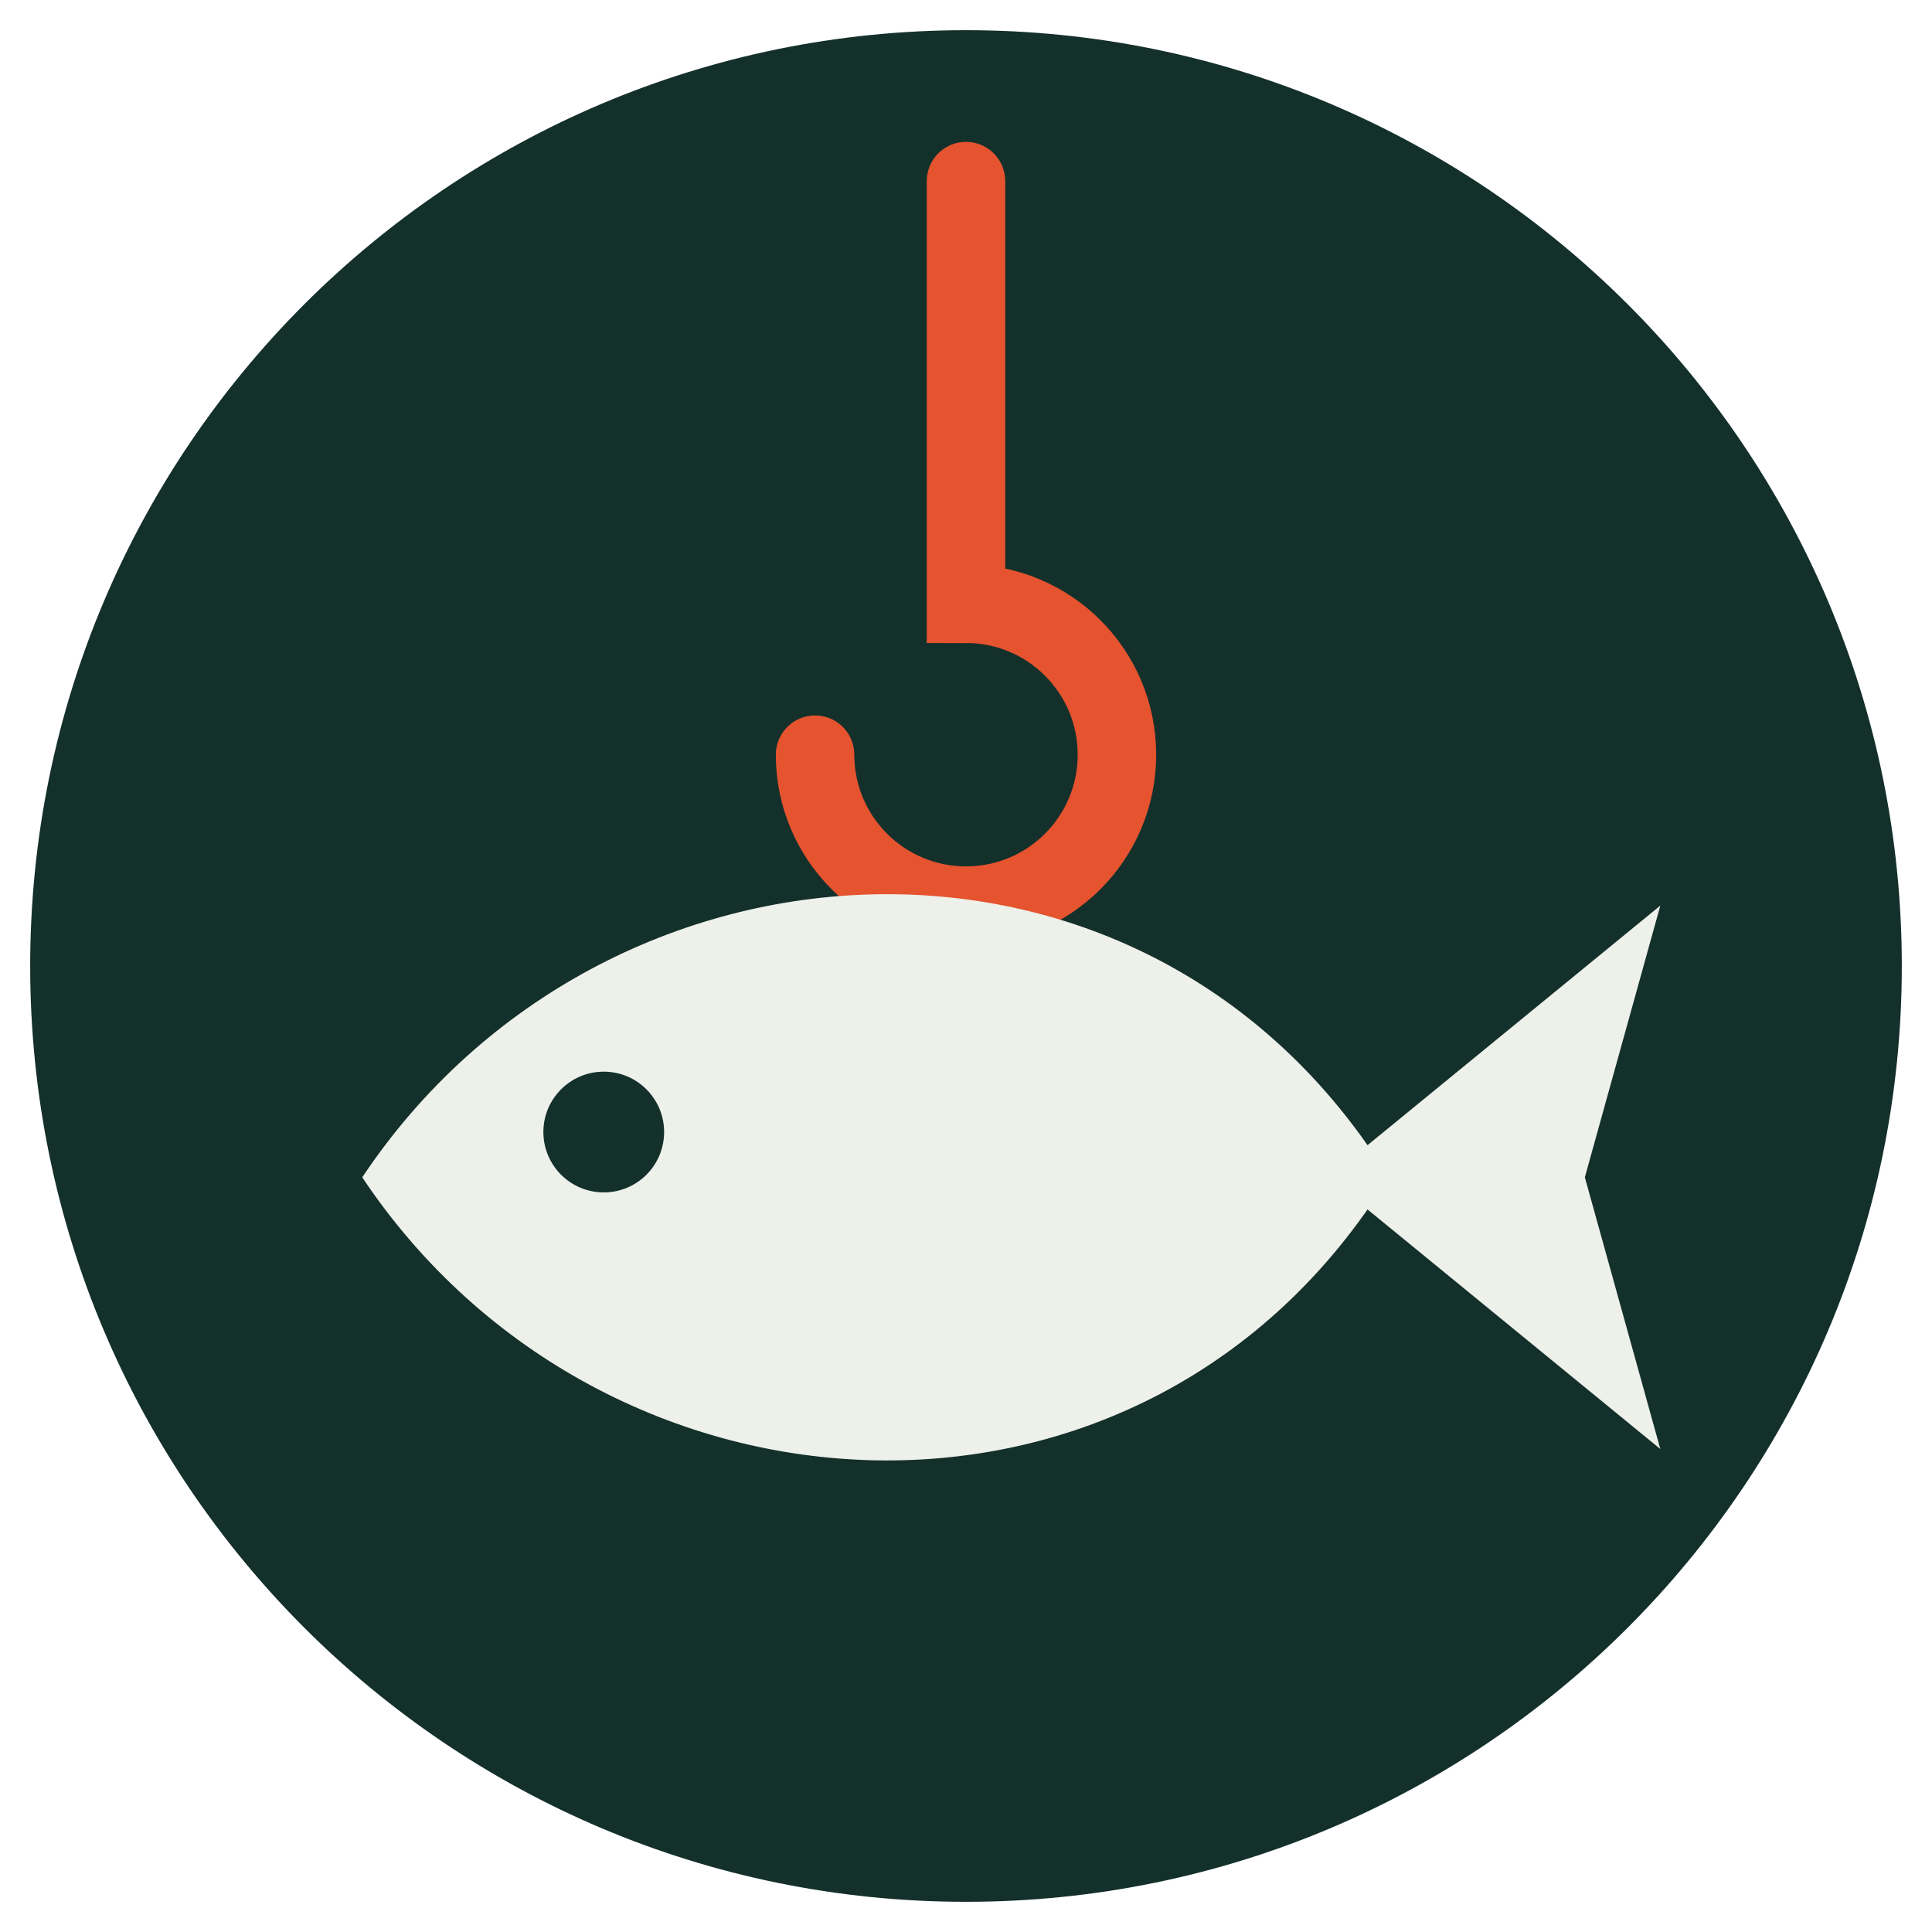
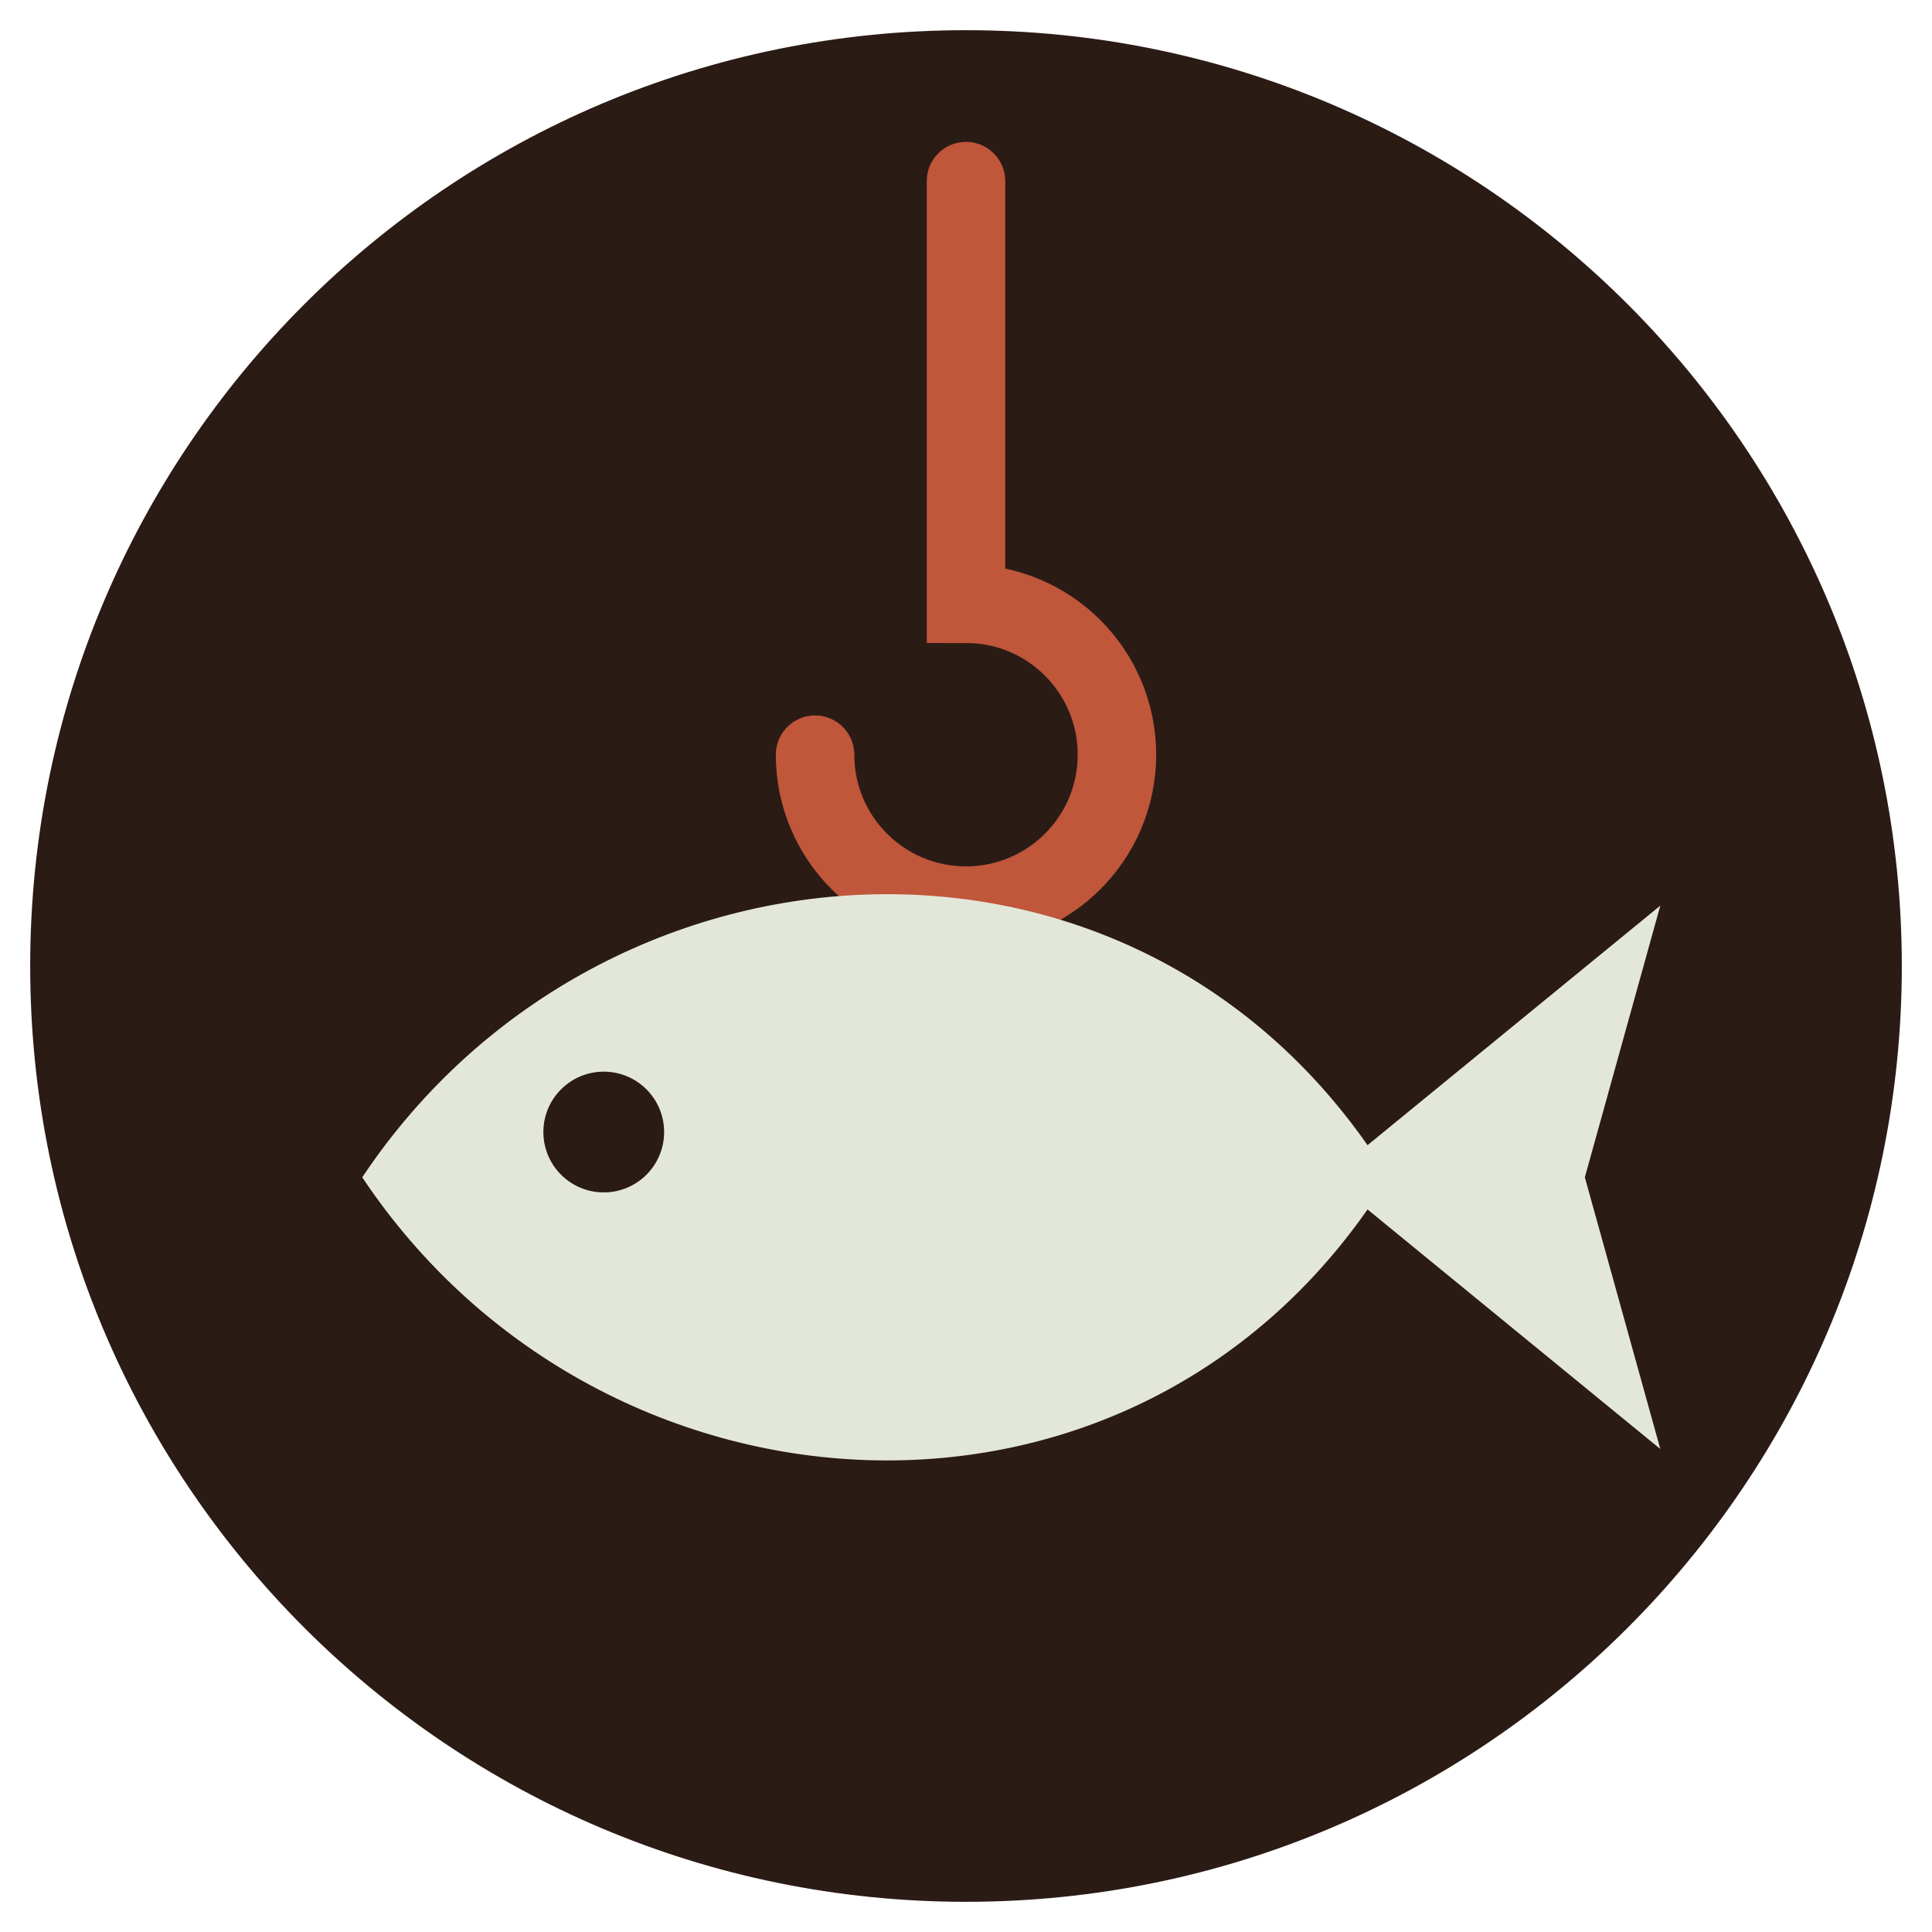
<svg xmlns="http://www.w3.org/2000/svg" viewBox="0 0 64 64" role="img" aria-label="Kapás logó">
-   <circle cx="32" cy="32" r="31" fill="#14302B" />
-   <path d="M32 6 V20 a5 5 0 1 1 -5 5" fill="none" stroke="#E5532F" stroke-width="2.6" stroke-linecap="round" />
-   <path d="M12 39 C20 27, 38 26, 46 39 C38 52, 20 51, 12 39 Z M44 39 L55 30 L52.5 39 L55 48 Z" fill="#EEF0EA" />
-   <circle cx="20" cy="37.5" r="2" fill="#14302B" />
+   <circle cx="32" cy="32" r="31" fill="#2B1B15" />
+   <path d="M32 6 V20 a5 5 0 1 1 -5 5" fill="none" stroke="#C0563A" stroke-width="2.6" stroke-linecap="round" />
+   <path d="M12 39 C20 27, 38 26, 46 39 C38 52, 20 51, 12 39 Z M44 39 L55 30 L52.5 39 L55 48 Z" fill="#E3E7DA" />
+   <circle cx="20" cy="37.5" r="2" fill="#2B1B15" />
</svg>
